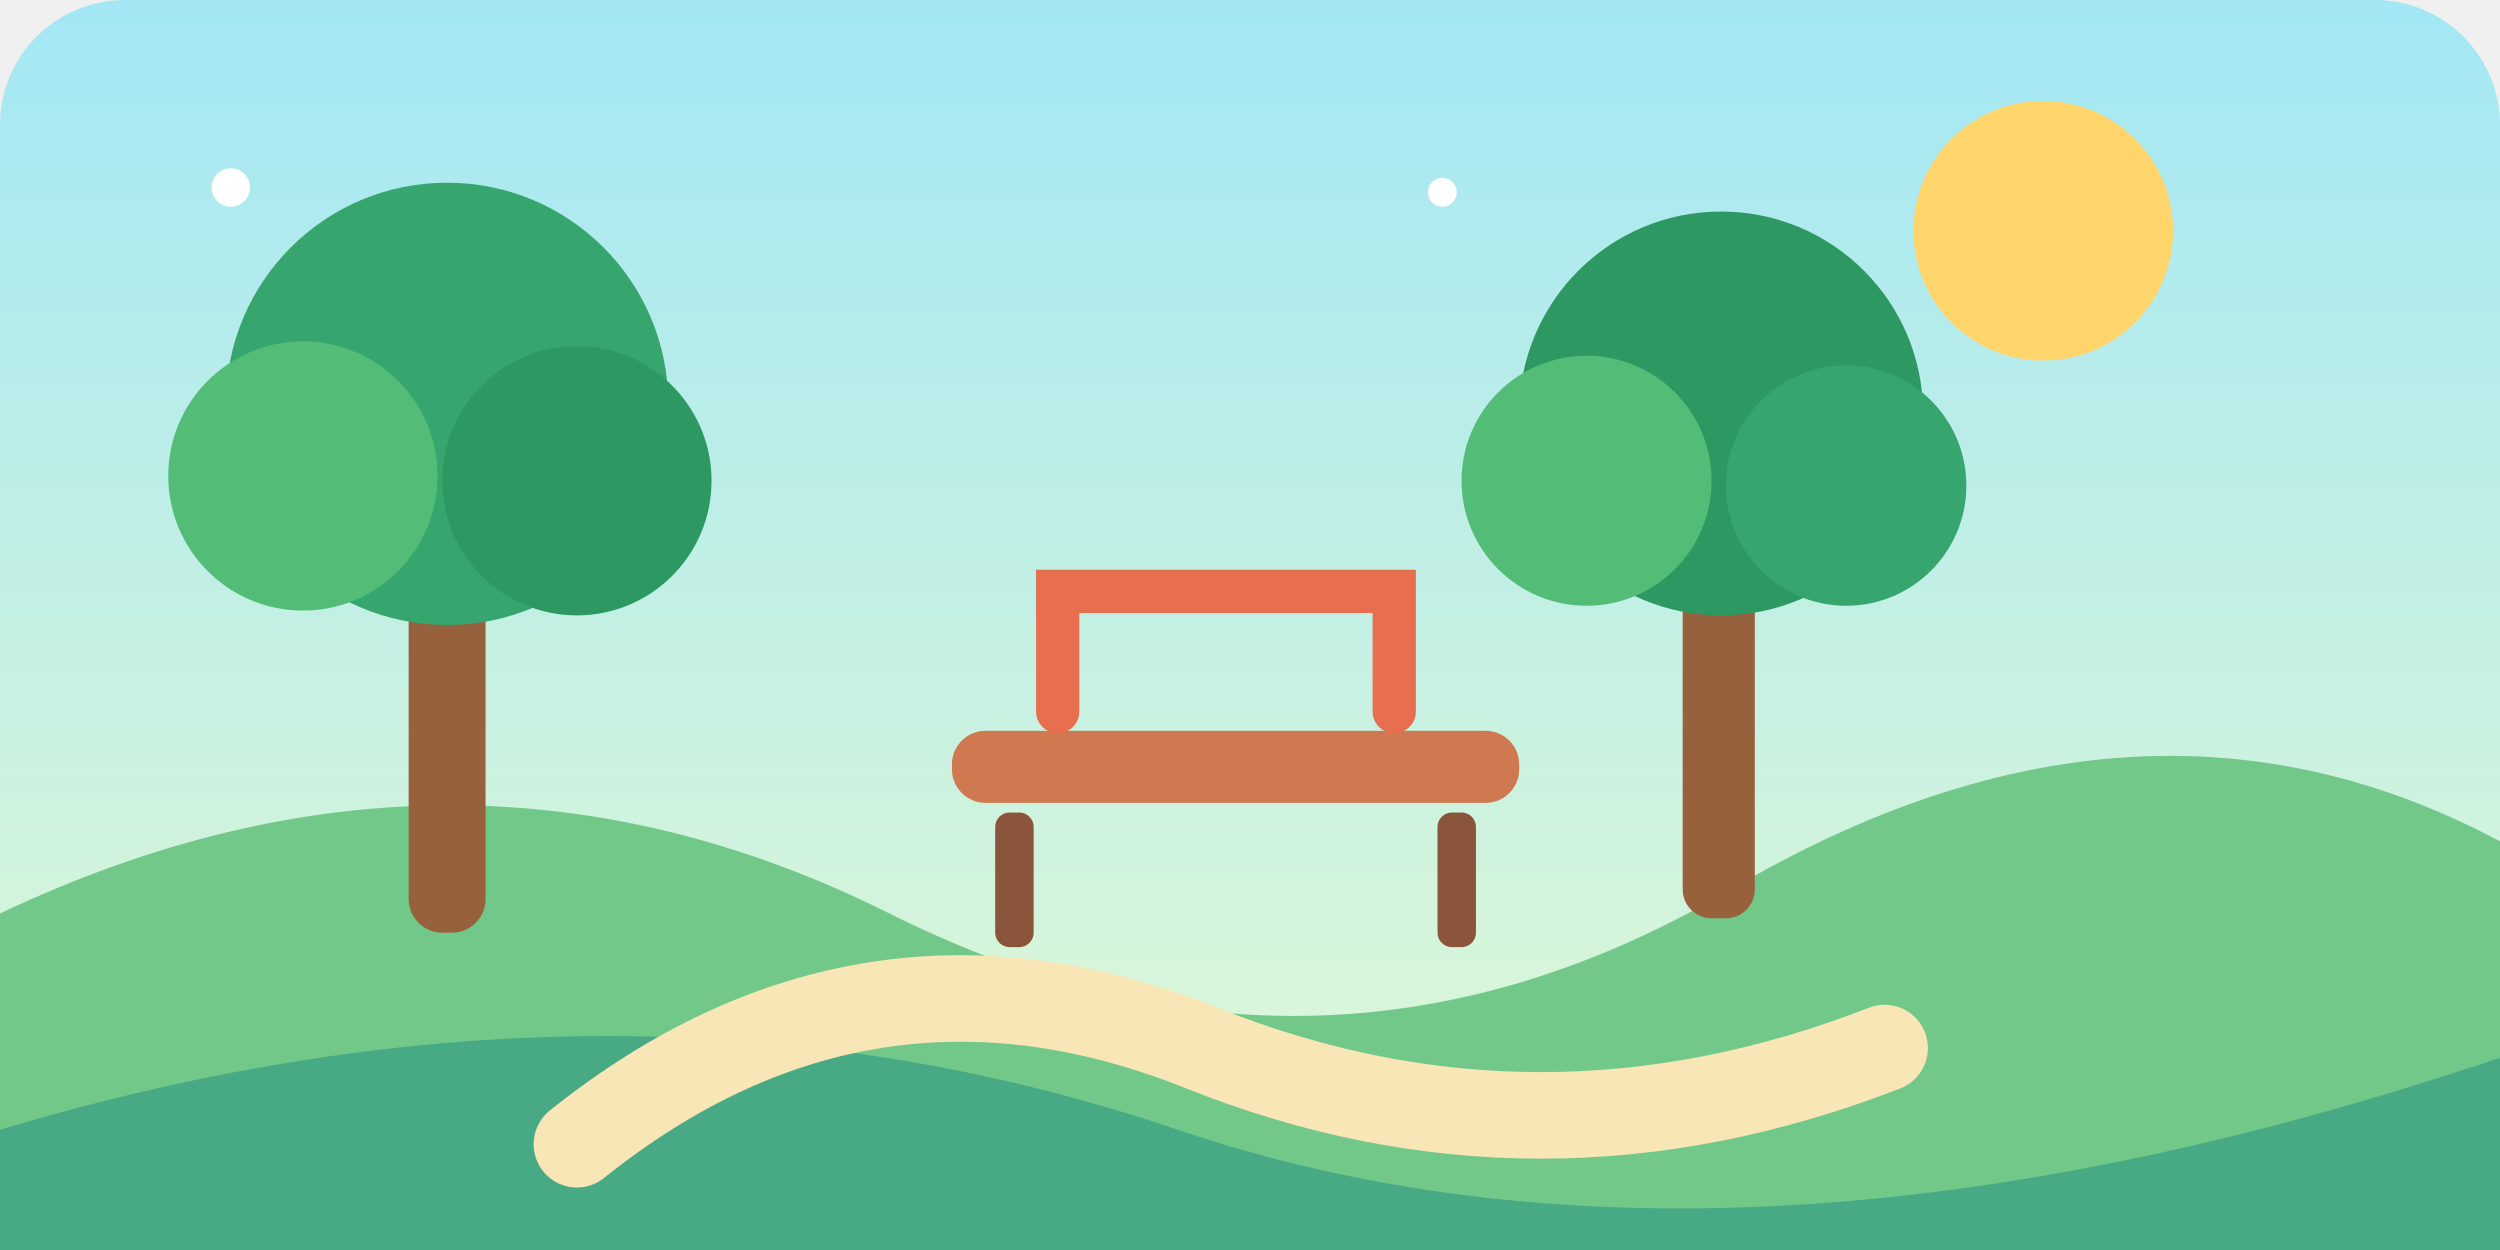
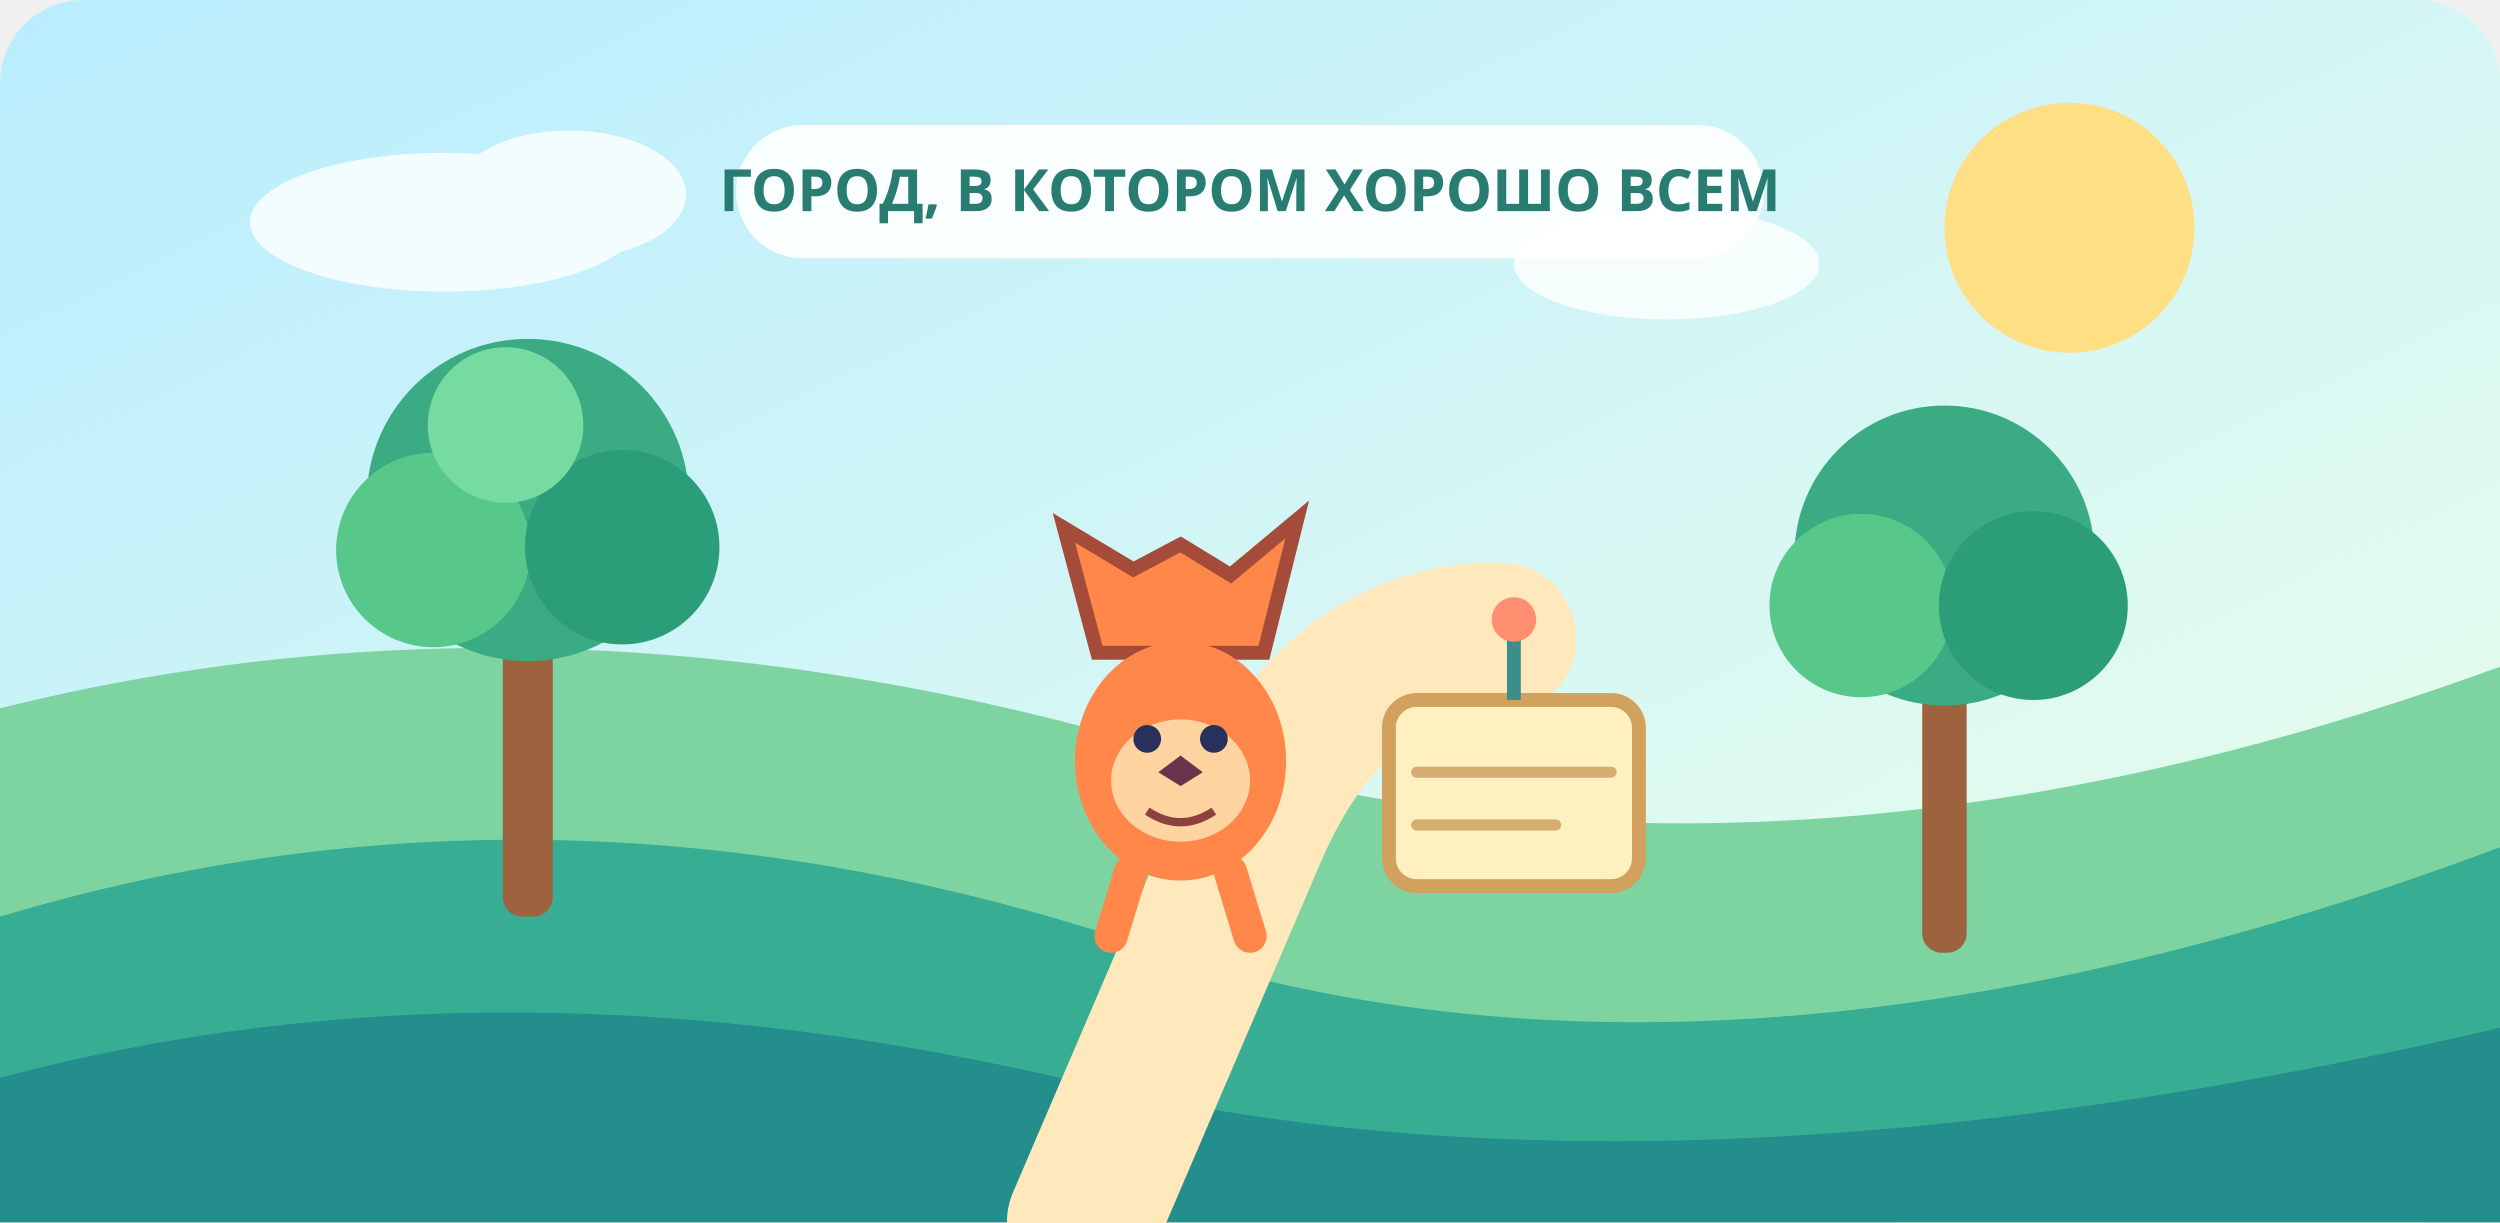
- <svg xmlns="http://www.w3.org/2000/svg" viewBox="0 0 520 260">
+ <svg xmlns="http://www.w3.org/2000/svg" viewBox="0 0 900 440">
  <defs>
-     <linearGradient id="p" x2="0" y2="1">
-       <stop stop-color="#a3e7f5" />
-       <stop offset="1" stop-color="#e5f9d2" />
+     <linearGradient id="sky" y2="1">
+       <stop stop-color="#b9edff" />
+       <stop offset="1" stop-color="#efffea" />
    </linearGradient>
  </defs>
-   <rect width="520" height="260" rx="26" fill="url(#p)" />
-   <circle cx="425" cy="48" r="27" fill="#ffd56c" />
-   <path d="M0 190Q95 145 185 190T360 185T520 175V260H0Z" fill="#72c889" />
-   <path d="M0 235Q130 196 245 235T520 220V260H0Z" fill="#48a985" />
-   <g>
-     <rect x="85" y="104" width="16" height="90" rx="7" fill="#98613e" />
-     <circle cx="93" cy="84" r="46" fill="#36a56e" />
-     <circle cx="63" cy="99" r="28" fill="#53bd78" />
-     <circle cx="120" cy="100" r="28" fill="#2d9862" />
+   <rect width="900" height="440" rx="30" fill="url(#sky)" />
+   <circle cx="745" cy="82" r="45" fill="#ffdf83" />
+   <g fill="#fff" opacity=".8">
+     <ellipse cx="160" cy="80" rx="70" ry="25" />
+     <ellipse cx="205" cy="70" rx="42" ry="23" />
+     <ellipse cx="600" cy="95" rx="55" ry="20" />
  </g>
-   <g>
-     <rect x="350" y="110" width="15" height="81" rx="6" fill="#98613e" />
-     <circle cx="358" cy="86" r="42" fill="#2d9862" />
-     <circle cx="330" cy="100" r="26" fill="#53bd78" />
-     <circle cx="384" cy="101" r="25" fill="#36a56e" />
+   <path d="M0 255Q200 205 420 270T900 240V440H0Z" fill="#7dd4a1" />
+   <path d="M0 330Q200 270 410 340T900 305V440H0Z" fill="#37ad94" />
+   <path d="M0 388Q180 340 390 390T900 370V440H0Z" fill="#238e8b" />
+   <path d="M390 440Q420 370 450 300T540 230" fill="none" stroke="#ffe8bb" stroke-width="55" stroke-linecap="round" />
+   <g transform="translate(190 180)">
+     <rect x="-9" y="30" width="18" height="120" rx="7" fill="#9c633e" />
+     <circle cy="0" r="58" fill="#3aab83" />
+     <circle cx="-34" cy="18" r="35" fill="#57c88a" />
+     <circle cx="34" cy="17" r="35" fill="#2c9d79" />
+     <circle cx="-8" cy="-27" r="28" fill="#75dba0" />
  </g>
-   <path d="M120 238Q180 190 250 218T392 218" fill="none" stroke="#f8e6b6" stroke-width="18" stroke-linecap="round" />
-   <rect x="198" y="152" width="118" height="15" rx="7" fill="#cf7950" />
-   <rect x="207" y="169" width="8" height="28" rx="3" fill="#8b553b" />
-   <rect x="299" y="169" width="8" height="28" rx="3" fill="#8b553b" />
-   <path d="M220 148v-25h70v25" fill="none" stroke="#e76e4f" stroke-width="9" stroke-linecap="round" />
-   <g fill="#fff">
-     <circle cx="48" cy="39" r="4" />
-     <circle cx="300" cy="40" r="3" />
+   <g transform="translate(700 200)">
+     <rect x="-8" y="35" width="16" height="108" rx="7" fill="#9c633e" />
+     <circle cy="0" r="54" fill="#3aab83" />
+     <circle cx="-30" cy="18" r="33" fill="#57c88a" />
+     <circle cx="32" cy="18" r="34" fill="#2c9d79" />
  </g>
+   <g transform="translate(425 235)">
+     <path d="M-30 0L-42-45-17-30 0-39 18-28 42-48 30 0Z" fill="#ff874a" stroke="#a44b39" stroke-width="5" />
+     <ellipse cy="39" rx="38" ry="43" fill="#ff874a" />
+     <ellipse cy="46" rx="25" ry="22" fill="#ffd4a0" />
+     <circle cx="-12" cy="31" r="5" fill="#27315c" />
+     <circle cx="12" cy="31" r="5" fill="#27315c" />
+     <path d="M-8 43l8 5 8-5-8-6z" fill="#67344b" />
+     <path d="M-12 57Q0 65 12 57" fill="none" stroke="#8b4140" stroke-width="3" />
+     <path d="M-18 79l-7 23M18 79l7 23" stroke="#ff874a" stroke-width="12" stroke-linecap="round" />
+   </g>
+   <g transform="translate(545 290)">
+     <rect x="-45" y="-38" width="90" height="67" rx="10" fill="#fff1bf" stroke="#d2a15d" stroke-width="5" />
+     <path d="M-35-12H35M-35 7H15" stroke="#d6ad70" stroke-width="4" stroke-linecap="round" />
+     <path d="M0-38V-61" stroke="#3a8f8b" stroke-width="5" />
+     <circle cy="-67" r="8" fill="#ff8f70" />
+   </g>
+   <rect x="265" y="45" width="370" height="48" rx="24" fill="#fff" opacity=".9" />
+   <text x="450" y="76" text-anchor="middle" font-family="system-ui" font-size="21" font-weight="800" fill="#287c72">ГОРОД, В КОТОРОМ ХОРОШО ВСЕМ</text>
</svg>
